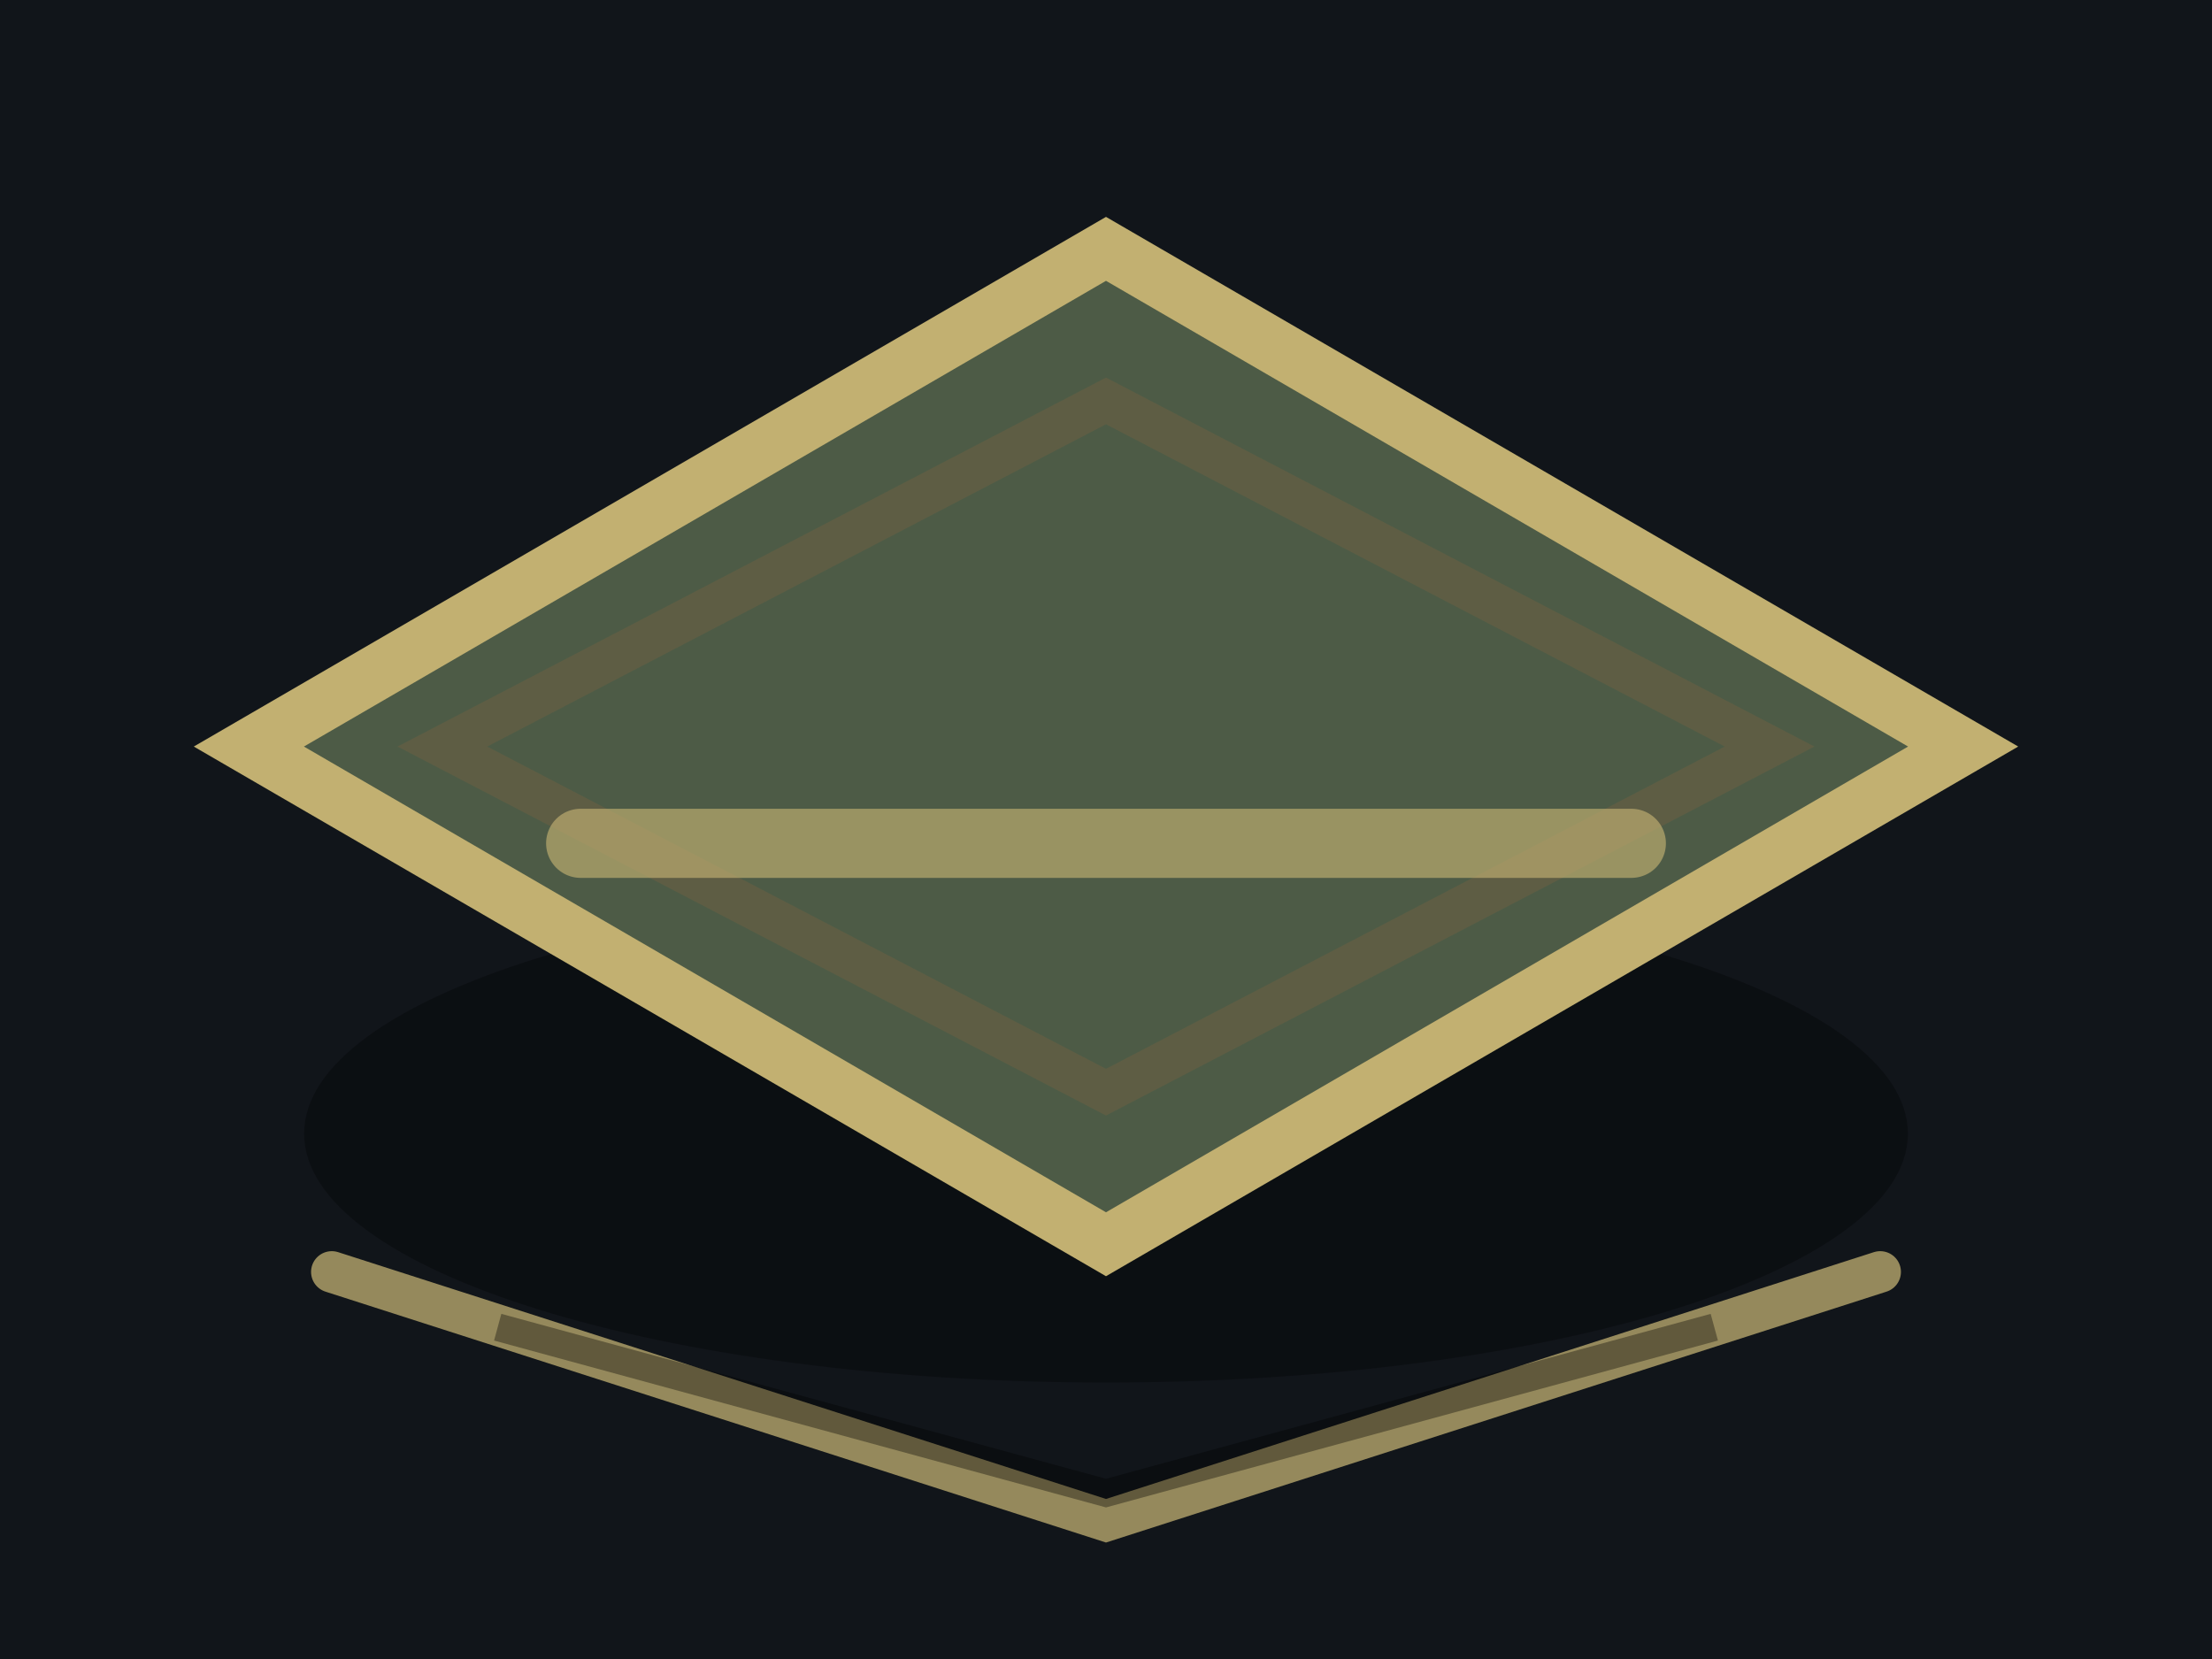
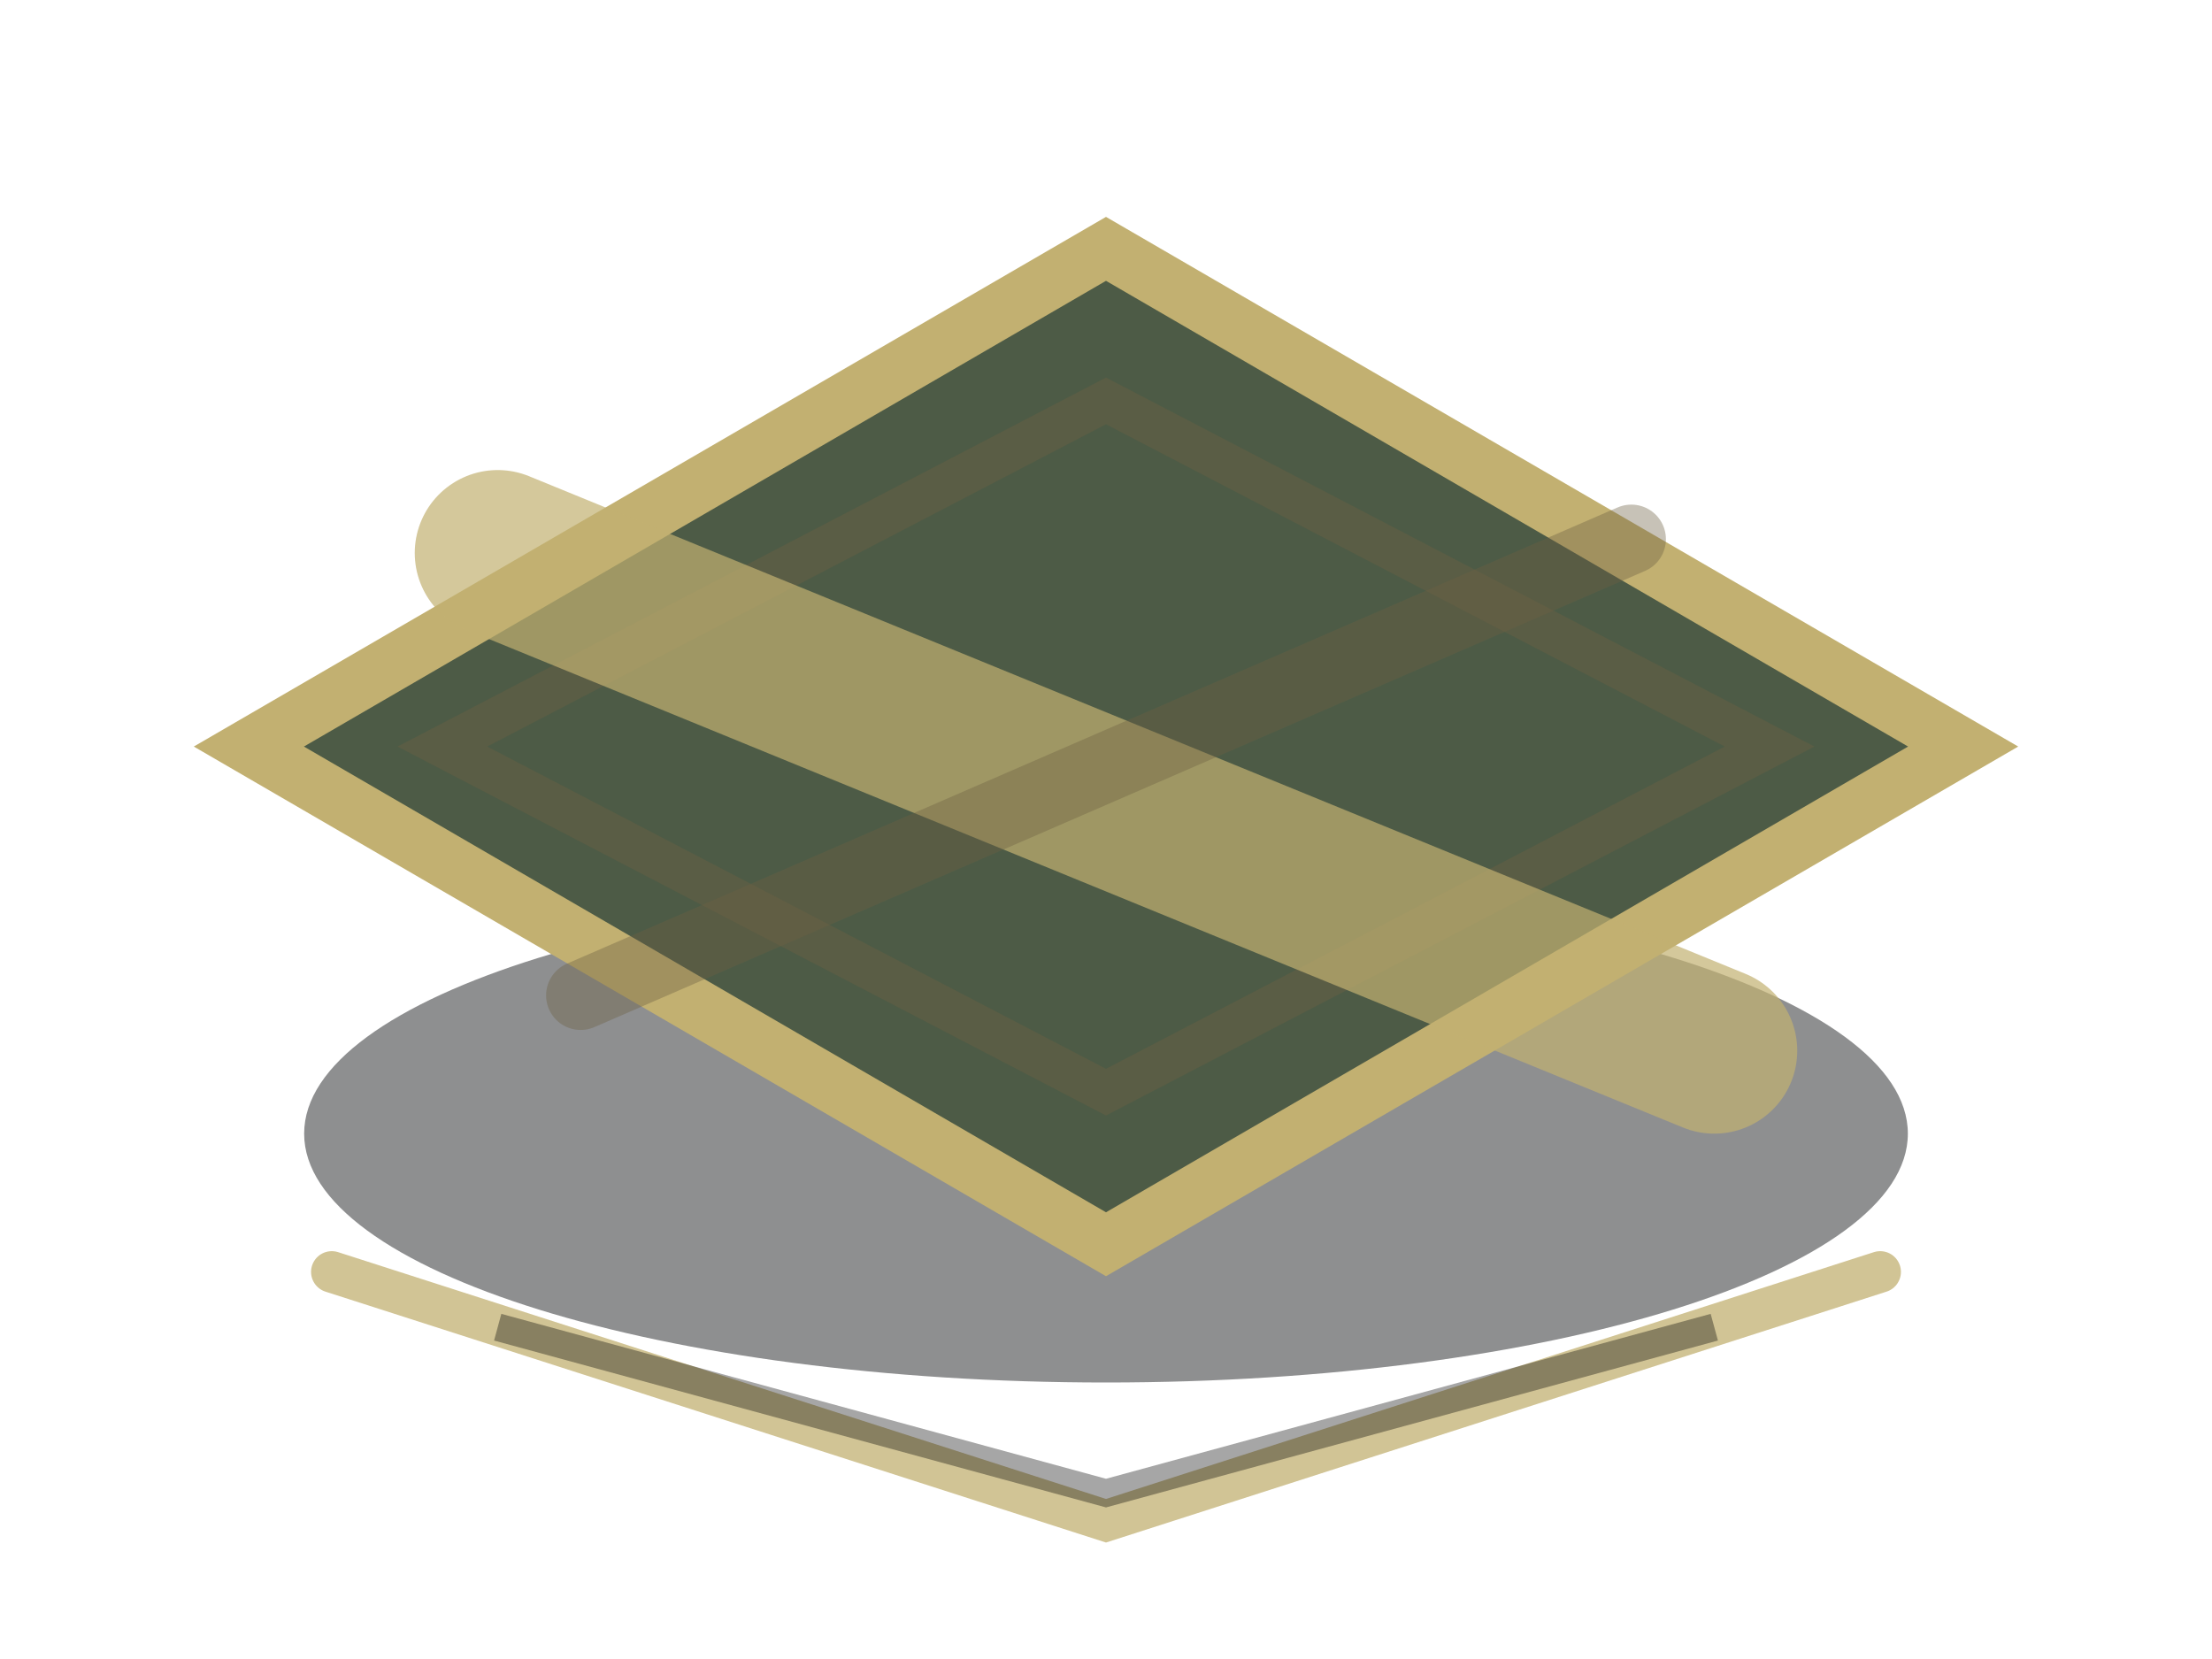
<svg xmlns="http://www.w3.org/2000/svg" width="160" height="120" viewBox="0 0 160 120" data-generated-by="generate_isometric_environment_assets" data-section="passage_tiles" data-id="road">
-   <rect width="160" height="120" fill="#11151a" />
  <ellipse cx="80" cy="82" rx="58" ry="18" fill="#050608" opacity="0.45" />
  <polygon points="80,18 142,54 80,90 18,54" fill="#4d5b46" stroke="#c2b071" stroke-width="4" />
-   <path d="M32 54 L80 29 L128 54 L80 79 Z" fill="none" stroke="#6b5f42" stroke-width="3" opacity="0.55" />
-   <path d="M42 61 L118 61" stroke="#c2b071" stroke-width="5" stroke-linecap="round" opacity="0.65" />
+   <path d="M32 54 L80 29 L128 54 L80 79 Z" fill="none" stroke="#6b5f42" stroke-width="3" opacity="0.42" />
+   <path d="M36 40 L124 76" stroke="#c2b071" stroke-width="12" stroke-linecap="round" opacity="0.70" />
+   <path d="M42 72 L118 39" stroke="#6b5f42" stroke-width="5" stroke-linecap="round" opacity="0.38" />
  <path d="M24 92 L80 110 L136 92" fill="none" stroke="#c2b071" stroke-width="3" stroke-linecap="round" opacity="0.75" />
  <path d="M36 96 L80 108 L124 96" fill="none" stroke="#000000" stroke-width="2" opacity="0.35" />
</svg>
